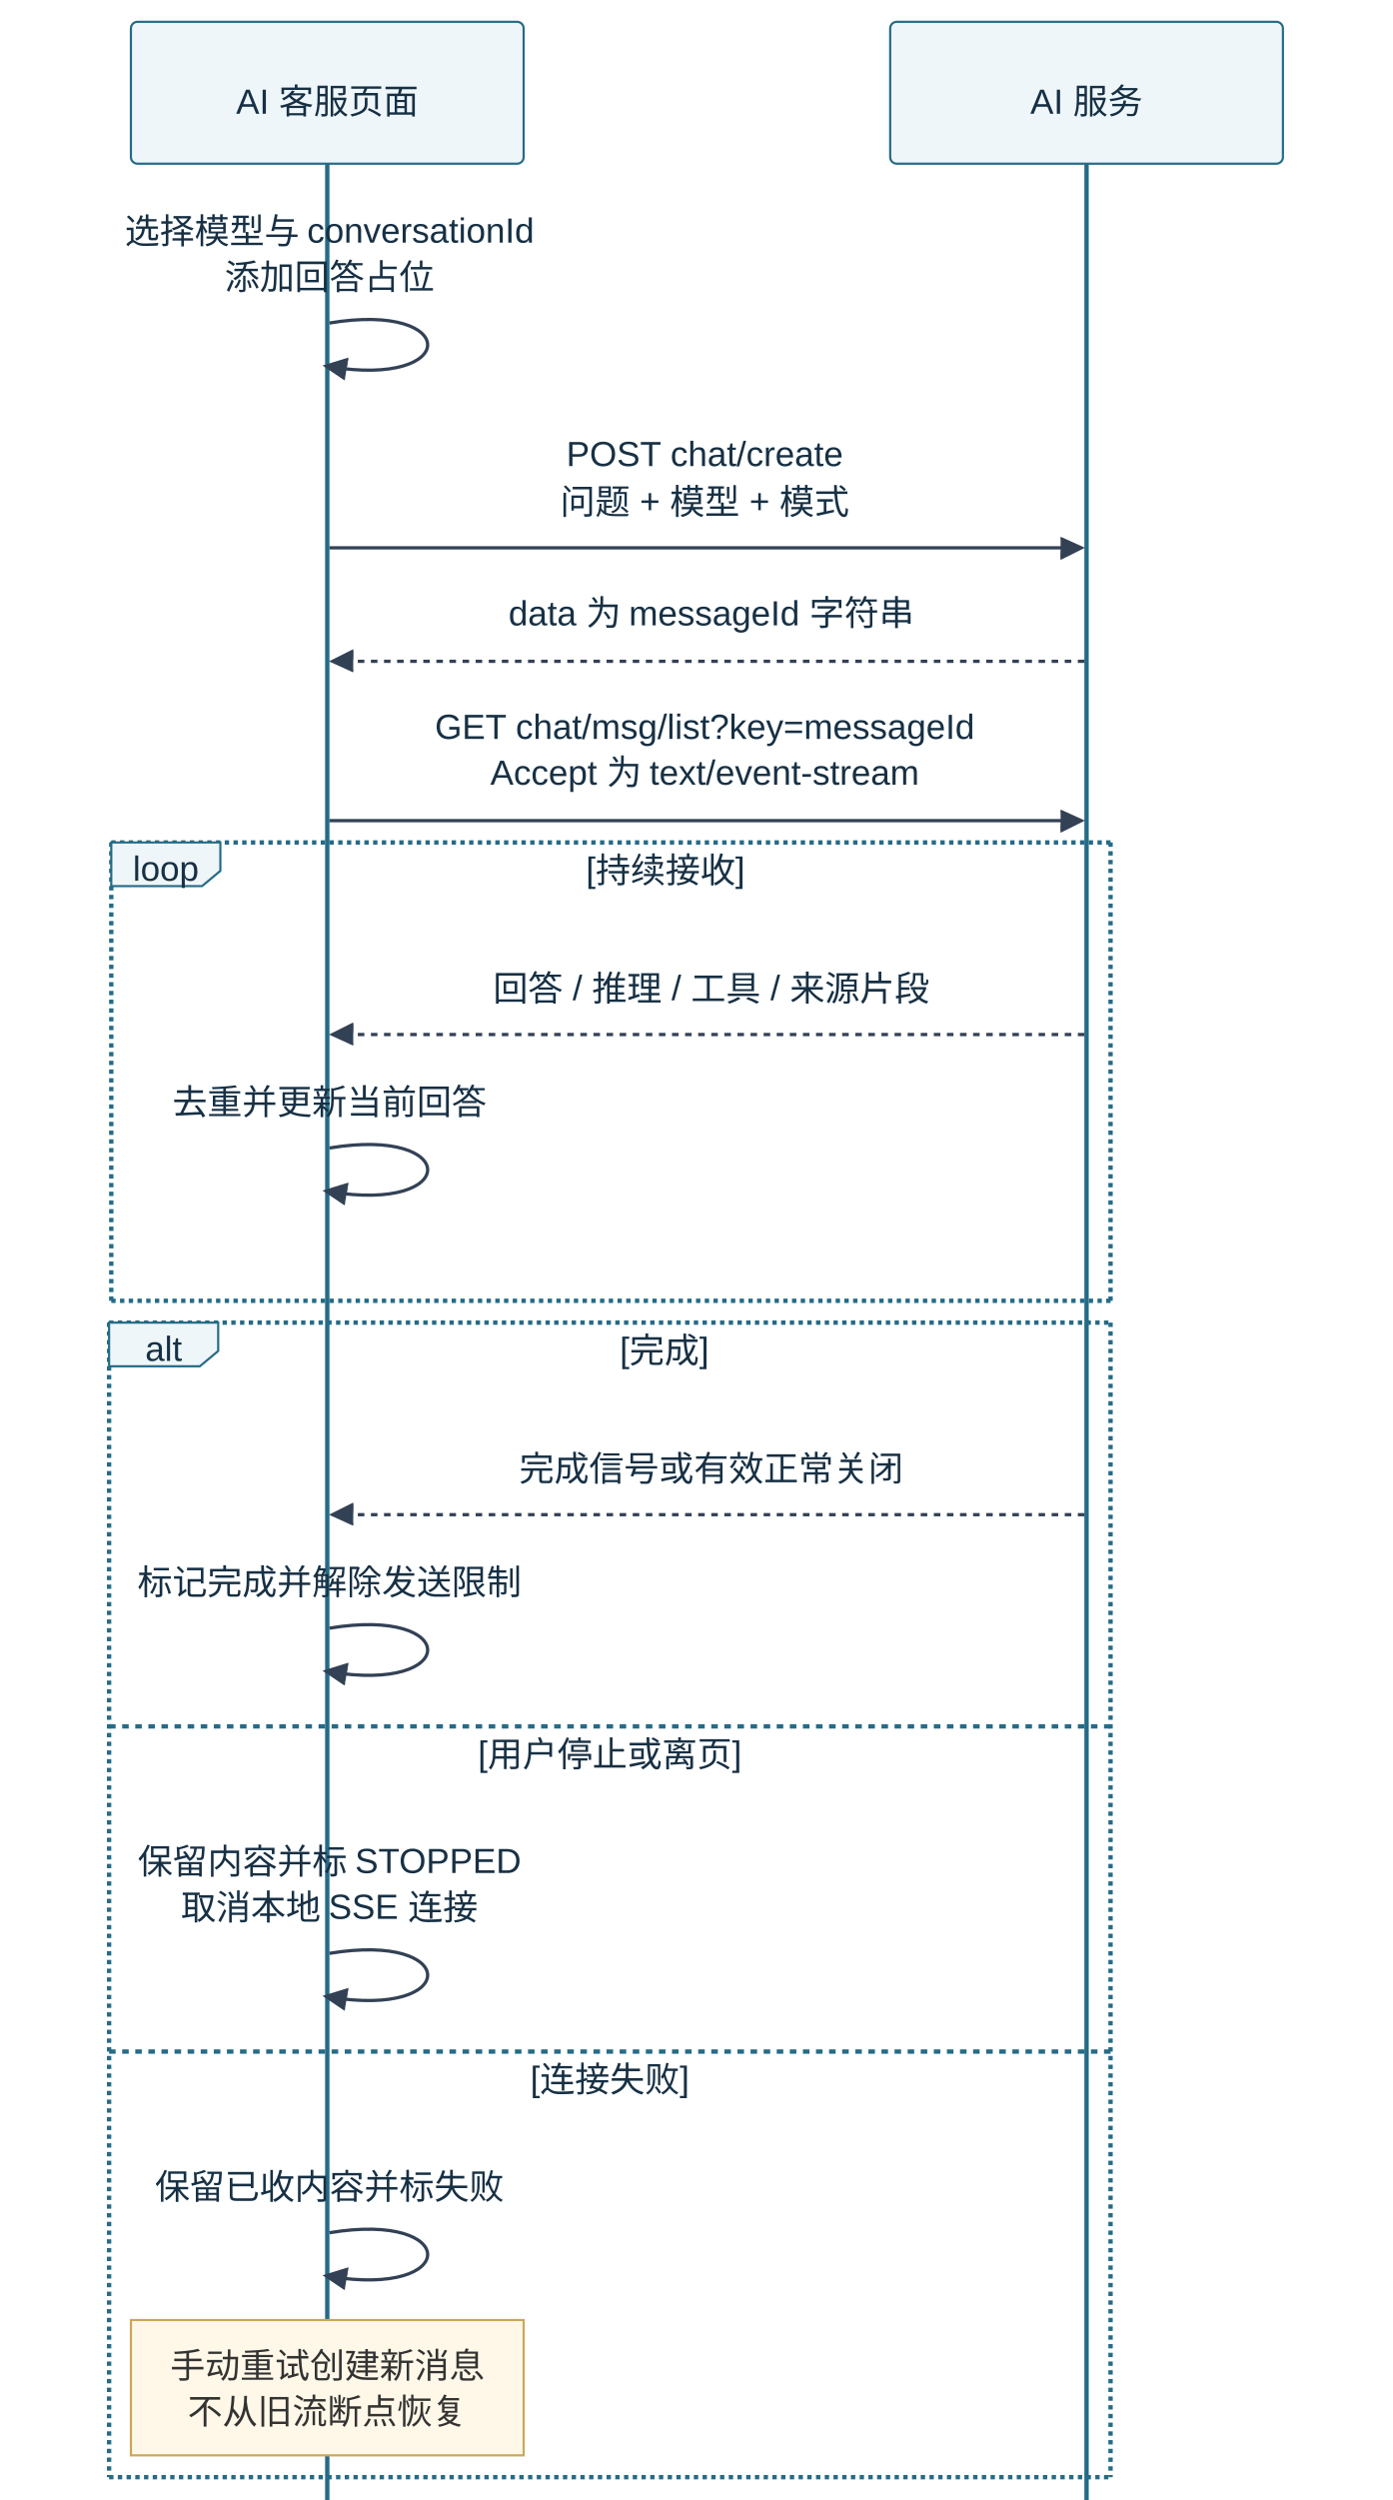
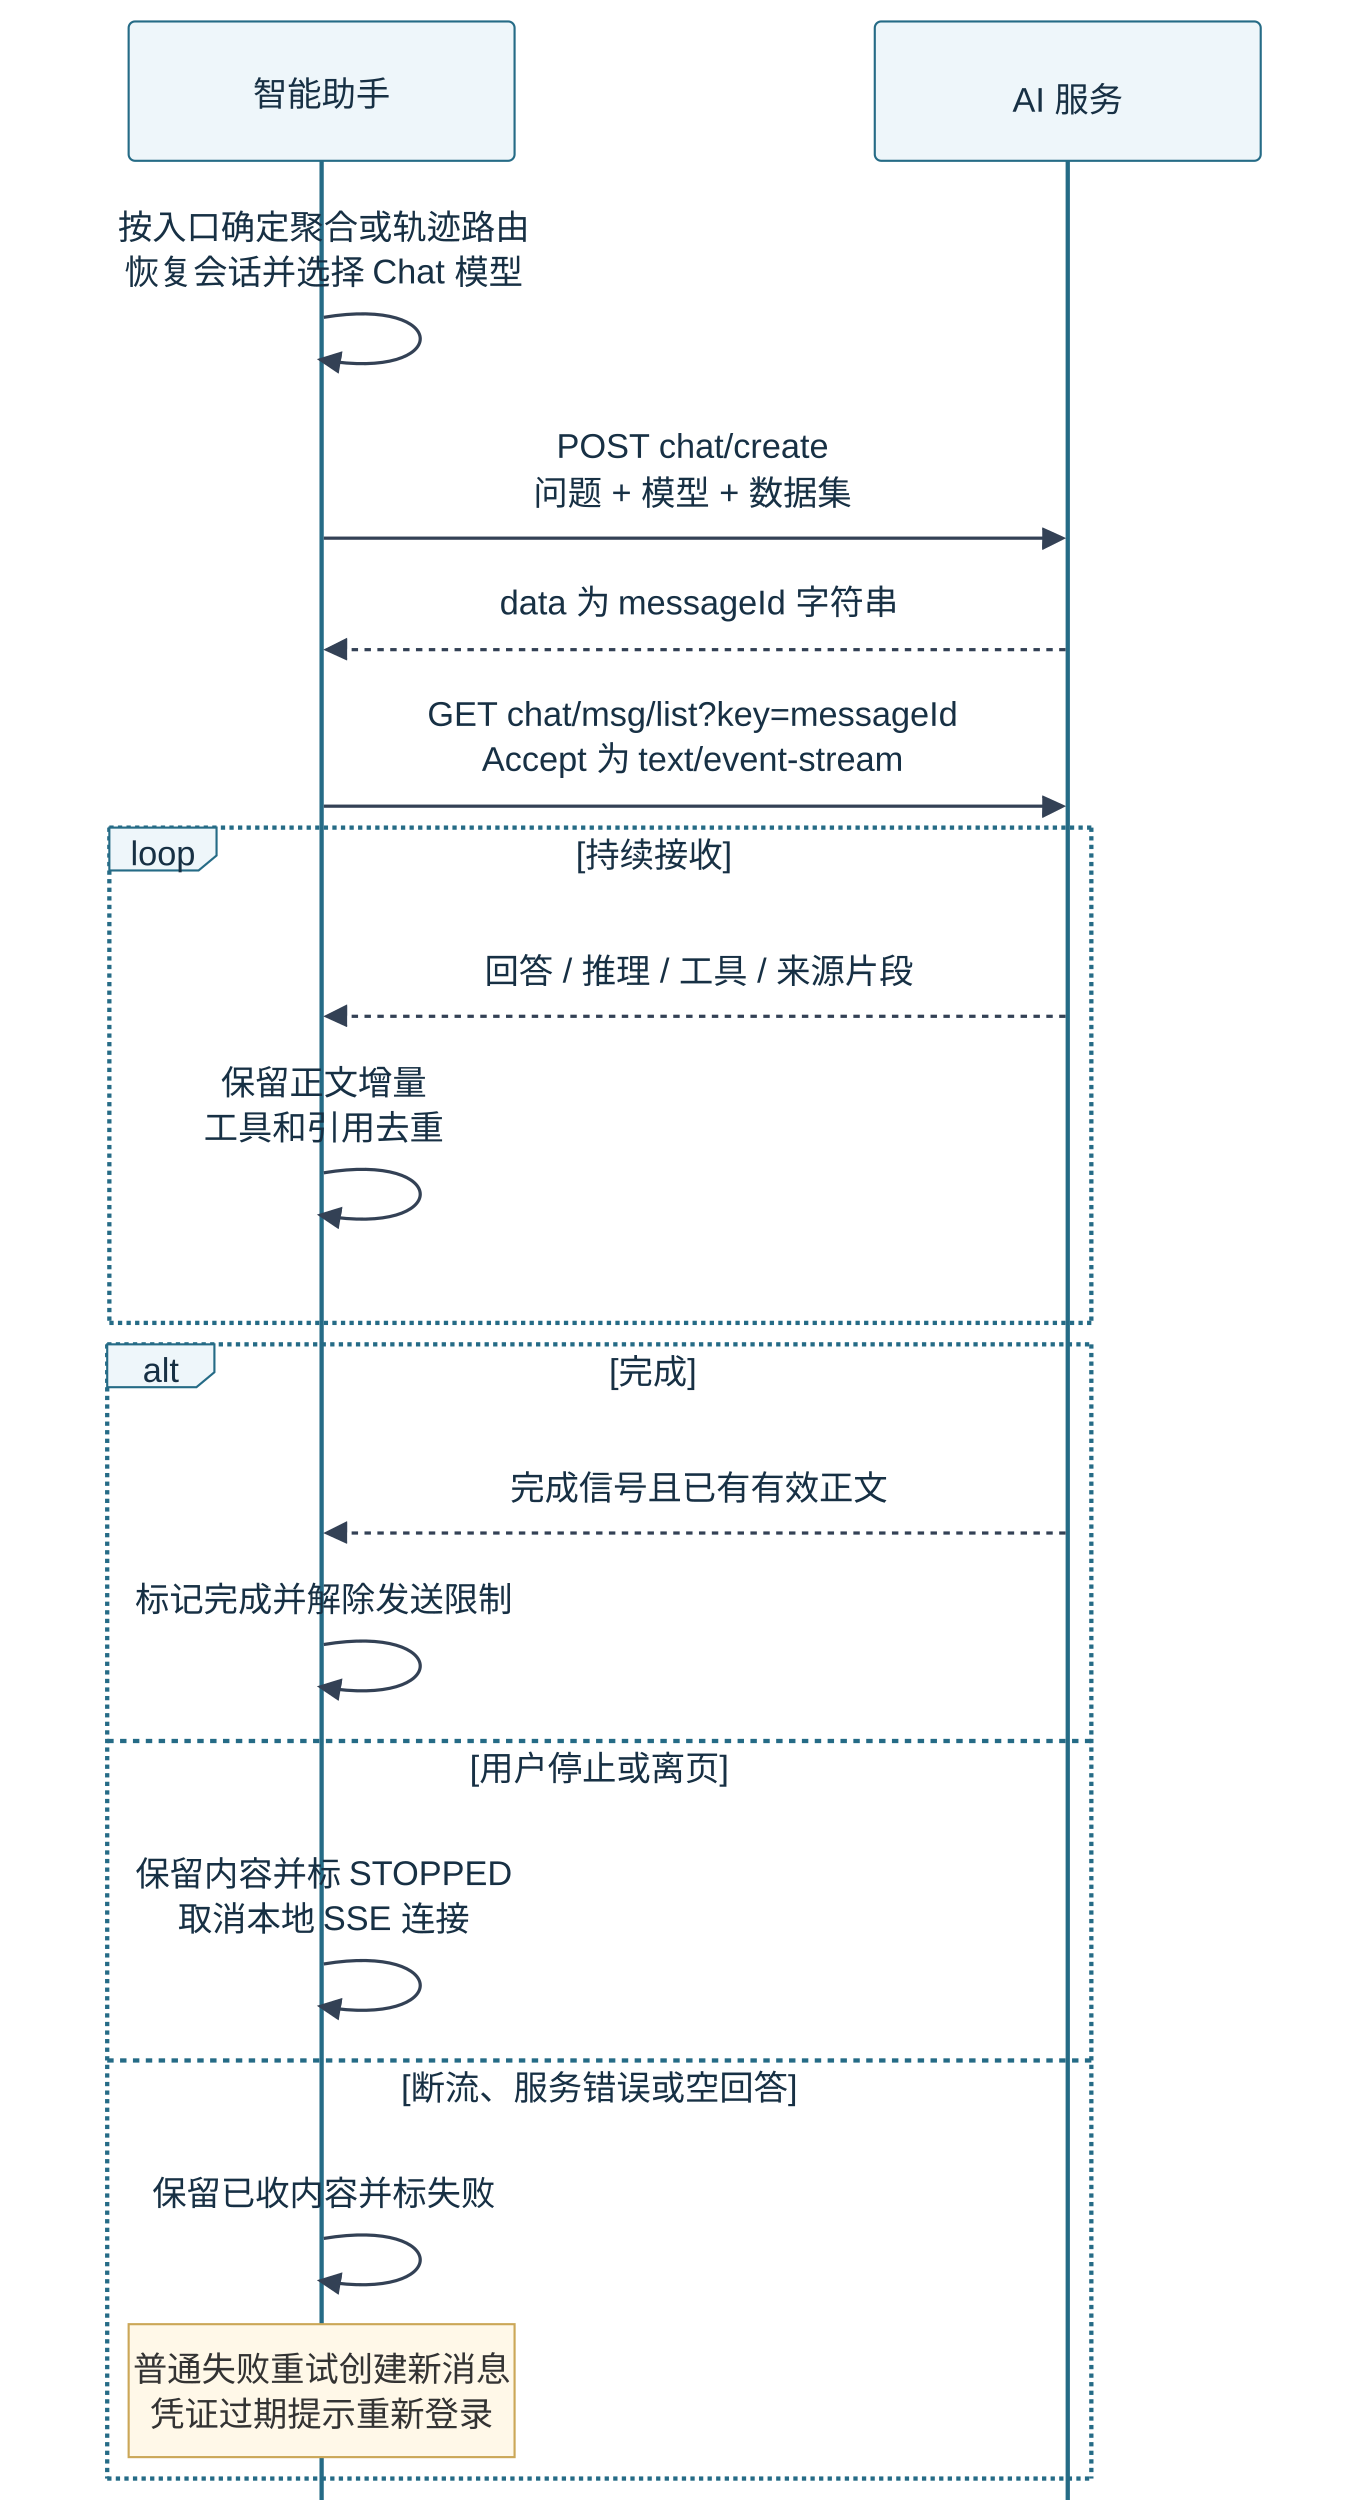
- <svg xmlns="http://www.w3.org/2000/svg" data-source-sha256="6e318e11fef21b37cd48fb9c68cf26d6affdf7b5f066b3f99723be4f9c3e88a6" width="638" height="1145" id="my-svg" style="max-width: 638px; background-color: white;" viewBox="-60 -10 638 1145" role="graphics-document document" aria-roledescription="sequence">
+ <svg xmlns="http://www.w3.org/2000/svg" data-source-sha256="4789d2a69482cf5ca7e62fd6e20f9ee6c6335bf9cf08a96491be9ed3e1e7383f" width="638" height="1166" id="mermaid-diagram" style="max-width: 638px;" viewBox="-60 -10 638 1166" role="graphics-document document" aria-roledescription="sequence">
  <g>
    <line id="actor1" x1="438" y1="65" x2="438" y2="2000" class="actor-line 200" stroke-width="0.5px" stroke="#999" name="API" data-et="life-line" data-id="API" />
    <g id="root-1" data-et="participant" data-type="participant" data-id="API">
      <rect x="348" y="0" fill="#eaeaea" stroke="#666" width="180" height="65" name="API" rx="3" ry="3" class="actor actor-top" />
      <text x="438" y="32.5" dominant-baseline="central" alignment-baseline="central" class="actor actor-box" style="text-anchor: middle; font-size: 16px; font-weight: 400; font-family: &quot;Microsoft YaHei&quot;, &quot;PingFang SC&quot;, Arial, sans-serif;">
        <tspan x="438" dy="0">AI 服务</tspan>
      </text>
    </g>
  </g>
  <g>
    <line id="actor0" x1="90" y1="65" x2="90" y2="2000" class="actor-line 200" stroke-width="0.5px" stroke="#999" name="App" data-et="life-line" data-id="App" />
    <g id="root-0" data-et="participant" data-type="participant" data-id="App">
      <rect x="0" y="0" fill="#eaeaea" stroke="#666" width="180" height="65" name="App" rx="3" ry="3" class="actor actor-top" />
      <text x="90" y="32.5" dominant-baseline="central" alignment-baseline="central" class="actor actor-box" style="text-anchor: middle; font-size: 16px; font-weight: 400; font-family: &quot;Microsoft YaHei&quot;, &quot;PingFang SC&quot;, Arial, sans-serif;">
-         <tspan x="90" dy="0">AI 客服页面</tspan>
+         <tspan x="90" dy="0">智能助手</tspan>
      </text>
    </g>
  </g>
-   <style>#my-svg{font-family:Microsoft YaHei,PingFang SC,Arial,sans-serif;font-size:16px;fill:#173044;}@keyframes edge-animation-frame{from{stroke-dashoffset:0;}}@keyframes dash{to{stroke-dashoffset:0;}}#my-svg .edge-animation-slow{stroke-dasharray:9,5!important;stroke-dashoffset:900;animation:dash 50s linear infinite;stroke-linecap:round;}#my-svg .edge-animation-fast{stroke-dasharray:9,5!important;stroke-dashoffset:900;animation:dash 20s linear infinite;stroke-linecap:round;}#my-svg .error-icon{fill:#f6f8fa;}#my-svg .error-text{fill:#090705;stroke:#090705;}#my-svg .edge-thickness-normal{stroke-width:1px;}#my-svg .edge-thickness-thick{stroke-width:3.5px;}#my-svg .edge-pattern-solid{stroke-dasharray:0;}#my-svg .edge-thickness-invisible{stroke-width:0;fill:none;}#my-svg .edge-pattern-dashed{stroke-dasharray:3;}#my-svg .edge-pattern-dotted{stroke-dasharray:2;}#my-svg .marker{fill:#526b7c;stroke:#526b7c;}#my-svg .marker.cross{stroke:#526b7c;}#my-svg svg{font-family:Microsoft YaHei,PingFang SC,Arial,sans-serif;font-size:16px;}#my-svg p{margin:0;}#my-svg .actor{stroke:#256b86;fill:#eef6fa;stroke-width:1;}#my-svg rect.actor.outer-path[data-look="neo"]{filter:drop-shadow( 1px 2px 2px rgba(185,185,185,1));}#my-svg rect.note[data-look="neo"]{stroke:#cba758;fill:#fff8e8;filter:drop-shadow( 1px 2px 2px rgba(185,185,185,1));}#my-svg text.actor&gt;tspan{fill:#173044;stroke:none;}#my-svg .actor-line{stroke:#256b86;}#my-svg .innerArc{stroke-width:1.5;stroke-dasharray:none;}#my-svg .messageLine0{stroke-width:1.5;stroke-dasharray:none;stroke:#334155;}#my-svg .messageLine1{stroke-width:1.5;stroke-dasharray:2,2;stroke:#334155;}#my-svg [id$="-arrowhead"] path{fill:#334155;stroke:#334155;}#my-svg .sequenceNumber{fill:#ad9483;}#my-svg [id$="-sequencenumber"]{fill:#334155;}#my-svg [id$="-crosshead"] path{fill:#334155;stroke:#334155;}#my-svg .messageText{fill:#173044;stroke:none;}#my-svg .labelBox{stroke:#256b86;fill:#eef6fa;filter:none;}#my-svg .labelText,#my-svg .labelText&gt;tspan{fill:#173044;stroke:none;}#my-svg .loopText,#my-svg .loopText&gt;tspan{fill:#173044;stroke:none;}#my-svg .sectionTitle,#my-svg .sectionTitle&gt;tspan{fill:#173044;stroke:none;}#my-svg .loopLine{stroke-width:2px;stroke-dasharray:2,2;stroke:#256b86;fill:#256b86;}#my-svg .note{stroke:#cba758;fill:#fff8e8;}#my-svg .noteText,#my-svg .noteText&gt;tspan{fill:#333;stroke:none;font-weight:normal;}#my-svg .activation0{fill:#eff7f2;stroke:hsl(142.5, 33.333%, 85.294%);}#my-svg .activation1{fill:#eff7f2;stroke:hsl(142.5, 33.333%, 85.294%);}#my-svg .activation2{fill:#eff7f2;stroke:hsl(142.5, 33.333%, 85.294%);}#my-svg .actorPopupMenu{position:absolute;}#my-svg .actorPopupMenuPanel{position:absolute;fill:#eef6fa;box-shadow:0px 8px 16px 0px rgba(0,0,0,0.2);filter:drop-shadow(3px 5px 2px rgb(0 0 0 / 0.4));}#my-svg .actor-man circle,#my-svg line{fill:#eef6fa;stroke-width:2px;}#my-svg g rect.rect{filter:drop-shadow( 1px 2px 2px rgba(185,185,185,1));stroke:#256b86;}#my-svg .node .neo-node{stroke:#256b86;}#my-svg [data-look="neo"].node rect,#my-svg [data-look="neo"].cluster rect,#my-svg [data-look="neo"].node polygon{stroke:url(#my-svg-gradient);filter:drop-shadow( 1px 2px 2px rgba(185,185,185,1));}#my-svg [data-look="neo"].swimlane.cluster rect{filter:none;}#my-svg [data-look="neo"].node path{stroke:url(#my-svg-gradient);stroke-width:1px;}#my-svg [data-look="neo"].node .outer-path{filter:drop-shadow( 1px 2px 2px rgba(185,185,185,1));}#my-svg [data-look="neo"].node .neo-line path{stroke:#256b86;filter:none;}#my-svg [data-look="neo"].node circle{stroke:url(#my-svg-gradient);filter:drop-shadow( 1px 2px 2px rgba(185,185,185,1));}#my-svg [data-look="neo"].node circle .state-start{fill:#000000;}#my-svg [data-look="neo"].icon-shape .icon{fill:url(#my-svg-gradient);filter:drop-shadow( 1px 2px 2px rgba(185,185,185,1));}#my-svg [data-look="neo"].icon-shape .icon-neo path{stroke:url(#my-svg-gradient);filter:drop-shadow( 1px 2px 2px rgba(185,185,185,1));}#my-svg :root{--mermaid-font-family:Microsoft YaHei,PingFang SC,Arial,sans-serif;}</style>
+   <style>#mermaid-diagram{font-family:Microsoft YaHei,PingFang SC,Arial,sans-serif;font-size:16px;fill:#173044;}@keyframes edge-animation-frame{from{stroke-dashoffset:0;}}@keyframes dash{to{stroke-dashoffset:0;}}#mermaid-diagram .edge-animation-slow{stroke-dasharray:9,5!important;stroke-dashoffset:900;animation:dash 50s linear infinite;stroke-linecap:round;}#mermaid-diagram .edge-animation-fast{stroke-dasharray:9,5!important;stroke-dashoffset:900;animation:dash 20s linear infinite;stroke-linecap:round;}#mermaid-diagram .error-icon{fill:#f6f8fa;}#mermaid-diagram .error-text{fill:#090705;stroke:#090705;}#mermaid-diagram .edge-thickness-normal{stroke-width:1px;}#mermaid-diagram .edge-thickness-thick{stroke-width:3.5px;}#mermaid-diagram .edge-pattern-solid{stroke-dasharray:0;}#mermaid-diagram .edge-thickness-invisible{stroke-width:0;fill:none;}#mermaid-diagram .edge-pattern-dashed{stroke-dasharray:3;}#mermaid-diagram .edge-pattern-dotted{stroke-dasharray:2;}#mermaid-diagram .marker{fill:#526b7c;stroke:#526b7c;}#mermaid-diagram .marker.cross{stroke:#526b7c;}#mermaid-diagram svg{font-family:Microsoft YaHei,PingFang SC,Arial,sans-serif;font-size:16px;}#mermaid-diagram p{margin:0;}#mermaid-diagram .actor{stroke:#256b86;fill:#eef6fa;stroke-width:1;}#mermaid-diagram rect.actor.outer-path[data-look="neo"]{filter:drop-shadow( 1px 2px 2px rgba(185,185,185,1));}#mermaid-diagram rect.note[data-look="neo"]{stroke:#cba758;fill:#fff8e8;filter:drop-shadow( 1px 2px 2px rgba(185,185,185,1));}#mermaid-diagram text.actor&gt;tspan{fill:#173044;stroke:none;}#mermaid-diagram .actor-line{stroke:#256b86;}#mermaid-diagram .innerArc{stroke-width:1.5;stroke-dasharray:none;}#mermaid-diagram .messageLine0{stroke-width:1.5;stroke-dasharray:none;stroke:#334155;}#mermaid-diagram .messageLine1{stroke-width:1.5;stroke-dasharray:2,2;stroke:#334155;}#mermaid-diagram [id$="-arrowhead"] path{fill:#334155;stroke:#334155;}#mermaid-diagram .sequenceNumber{fill:#ad9483;}#mermaid-diagram [id$="-sequencenumber"]{fill:#334155;}#mermaid-diagram [id$="-crosshead"] path{fill:#334155;stroke:#334155;}#mermaid-diagram .messageText{fill:#173044;stroke:none;}#mermaid-diagram .labelBox{stroke:#256b86;fill:#eef6fa;filter:none;}#mermaid-diagram .labelText,#mermaid-diagram .labelText&gt;tspan{fill:#173044;stroke:none;}#mermaid-diagram .loopText,#mermaid-diagram .loopText&gt;tspan{fill:#173044;stroke:none;}#mermaid-diagram .sectionTitle,#mermaid-diagram .sectionTitle&gt;tspan{fill:#173044;stroke:none;}#mermaid-diagram .loopLine{stroke-width:2px;stroke-dasharray:2,2;stroke:#256b86;fill:#256b86;}#mermaid-diagram .note{stroke:#cba758;fill:#fff8e8;}#mermaid-diagram .noteText,#mermaid-diagram .noteText&gt;tspan{fill:#333;stroke:none;font-weight:normal;}#mermaid-diagram .activation0{fill:#eff7f2;stroke:hsl(142.5, 33.333%, 85.294%);}#mermaid-diagram .activation1{fill:#eff7f2;stroke:hsl(142.5, 33.333%, 85.294%);}#mermaid-diagram .activation2{fill:#eff7f2;stroke:hsl(142.5, 33.333%, 85.294%);}#mermaid-diagram .actorPopupMenu{position:absolute;}#mermaid-diagram .actorPopupMenuPanel{position:absolute;fill:#eef6fa;box-shadow:0px 8px 16px 0px rgba(0,0,0,0.2);filter:drop-shadow(3px 5px 2px rgb(0 0 0 / 0.4));}#mermaid-diagram .actor-man circle,#mermaid-diagram line{fill:#eef6fa;stroke-width:2px;}#mermaid-diagram g rect.rect{filter:drop-shadow( 1px 2px 2px rgba(185,185,185,1));stroke:#256b86;}#mermaid-diagram .node .neo-node{stroke:#256b86;}#mermaid-diagram [data-look="neo"].node rect,#mermaid-diagram [data-look="neo"].cluster rect,#mermaid-diagram [data-look="neo"].node polygon{stroke:url(#mermaid-diagram-gradient);filter:drop-shadow( 1px 2px 2px rgba(185,185,185,1));}#mermaid-diagram [data-look="neo"].swimlane.cluster rect{filter:none;}#mermaid-diagram [data-look="neo"].node path{stroke:url(#mermaid-diagram-gradient);stroke-width:1px;}#mermaid-diagram [data-look="neo"].node .outer-path{filter:drop-shadow( 1px 2px 2px rgba(185,185,185,1));}#mermaid-diagram [data-look="neo"].node .neo-line path{stroke:#256b86;filter:none;}#mermaid-diagram [data-look="neo"].node circle{stroke:url(#mermaid-diagram-gradient);filter:drop-shadow( 1px 2px 2px rgba(185,185,185,1));}#mermaid-diagram [data-look="neo"].node circle .state-start{fill:#000000;}#mermaid-diagram [data-look="neo"].icon-shape .icon{fill:url(#mermaid-diagram-gradient);filter:drop-shadow( 1px 2px 2px rgba(185,185,185,1));}#mermaid-diagram [data-look="neo"].icon-shape .icon-neo path{stroke:url(#mermaid-diagram-gradient);filter:drop-shadow( 1px 2px 2px rgba(185,185,185,1));}#mermaid-diagram :root{--mermaid-font-family:Microsoft YaHei,PingFang SC,Arial,sans-serif;}</style>
  <g />
  <defs>
-     <symbol id="my-svg-computer" width="24" height="24">
+     <symbol id="mermaid-diagram-computer" width="24" height="24">
      <path transform="scale(.5)" d="M2 2v13h20v-13h-20zm18 11h-16v-9h16v9zm-10.228 6l.466-1h3.524l.467 1h-4.457zm14.228 3h-24l2-6h2.104l-1.33 4h18.45l-1.297-4h2.073l2 6zm-5-10h-14v-7h14v7z" />
    </symbol>
  </defs>
  <defs>
-     <symbol id="my-svg-database" fill-rule="evenodd" clip-rule="evenodd">
+     <symbol id="mermaid-diagram-database" fill-rule="evenodd" clip-rule="evenodd">
      <path transform="scale(.5)" d="M12.258.001l.256.004.255.005.253.008.251.01.249.012.247.015.246.016.242.019.241.02.239.023.236.024.233.027.231.028.229.031.225.032.223.034.22.036.217.038.214.04.211.041.208.043.205.045.201.046.198.048.194.05.191.051.187.053.183.054.18.056.175.057.172.059.168.06.163.061.16.063.155.064.15.066.074.033.073.033.071.034.07.034.069.035.068.035.067.035.066.035.064.036.064.036.062.036.06.036.06.037.058.037.058.037.055.038.055.038.053.038.052.038.051.039.05.039.048.039.047.039.045.04.044.04.043.04.041.04.04.041.039.041.037.041.036.041.034.041.033.042.032.042.03.042.029.042.027.042.026.043.024.043.023.043.021.043.02.043.018.044.017.043.015.044.013.044.012.044.011.045.009.044.007.045.006.045.004.045.002.045.001.045v17l-.001.045-.002.045-.004.045-.006.045-.007.045-.009.044-.011.045-.012.044-.013.044-.015.044-.017.043-.018.044-.02.043-.021.043-.023.043-.024.043-.026.043-.027.042-.029.042-.03.042-.032.042-.033.042-.034.041-.036.041-.037.041-.039.041-.04.041-.041.04-.043.04-.044.04-.045.04-.047.039-.048.039-.05.039-.051.039-.052.038-.053.038-.055.038-.055.038-.058.037-.058.037-.06.037-.06.036-.062.036-.064.036-.064.036-.066.035-.067.035-.068.035-.069.035-.07.034-.071.034-.073.033-.074.033-.15.066-.155.064-.16.063-.163.061-.168.06-.172.059-.175.057-.18.056-.183.054-.187.053-.191.051-.194.05-.198.048-.201.046-.205.045-.208.043-.211.041-.214.04-.217.038-.22.036-.223.034-.225.032-.229.031-.231.028-.233.027-.236.024-.239.023-.241.02-.242.019-.246.016-.247.015-.249.012-.251.01-.253.008-.255.005-.256.004-.258.001-.258-.001-.256-.004-.255-.005-.253-.008-.251-.01-.249-.012-.247-.015-.245-.016-.243-.019-.241-.02-.238-.023-.236-.024-.234-.027-.231-.028-.228-.031-.226-.032-.223-.034-.22-.036-.217-.038-.214-.04-.211-.041-.208-.043-.204-.045-.201-.046-.198-.048-.195-.05-.19-.051-.187-.053-.184-.054-.179-.056-.176-.057-.172-.059-.167-.06-.164-.061-.159-.063-.155-.064-.151-.066-.074-.033-.072-.033-.072-.034-.07-.034-.069-.035-.068-.035-.067-.035-.066-.035-.064-.036-.063-.036-.062-.036-.061-.036-.06-.037-.058-.037-.057-.037-.056-.038-.055-.038-.053-.038-.052-.038-.051-.039-.049-.039-.049-.039-.046-.039-.046-.04-.044-.04-.043-.04-.041-.04-.04-.041-.039-.041-.037-.041-.036-.041-.034-.041-.033-.042-.032-.042-.03-.042-.029-.042-.027-.042-.026-.043-.024-.043-.023-.043-.021-.043-.02-.043-.018-.044-.017-.043-.015-.044-.013-.044-.012-.044-.011-.045-.009-.044-.007-.045-.006-.045-.004-.045-.002-.045-.001-.045v-17l.001-.045.002-.045.004-.045.006-.045.007-.045.009-.044.011-.045.012-.044.013-.044.015-.044.017-.043.018-.044.02-.043.021-.043.023-.043.024-.043.026-.043.027-.042.029-.042.03-.042.032-.042.033-.042.034-.041.036-.041.037-.041.039-.041.04-.041.041-.04.043-.04.044-.04.046-.04.046-.039.049-.039.049-.039.051-.039.052-.038.053-.038.055-.038.056-.038.057-.037.058-.037.06-.037.061-.036.062-.036.063-.036.064-.036.066-.035.067-.035.068-.035.069-.035.07-.034.072-.034.072-.033.074-.033.151-.066.155-.064.159-.063.164-.061.167-.06.172-.059.176-.057.179-.056.184-.054.187-.053.19-.051.195-.05.198-.048.201-.046.204-.045.208-.043.211-.041.214-.04.217-.038.22-.036.223-.034.226-.032.228-.031.231-.028.234-.027.236-.024.238-.023.241-.02.243-.019.245-.016.247-.015.249-.012.251-.01.253-.008.255-.005.256-.004.258-.001.258.001zm-9.258 20.499v.01l.001.021.003.021.004.022.005.021.006.022.007.022.009.023.01.022.011.023.012.023.013.023.015.023.016.024.017.023.018.024.019.024.021.024.022.025.023.024.024.025.052.049.056.05.061.051.066.051.07.051.075.051.079.052.084.052.088.052.092.052.097.052.102.051.105.052.11.052.114.051.119.051.123.051.127.05.131.05.135.05.139.048.144.049.147.047.152.047.155.047.16.045.163.045.167.043.171.043.176.041.178.041.183.039.187.039.19.037.194.035.197.035.202.033.204.031.209.03.212.029.216.027.219.025.222.024.226.021.23.02.233.018.236.016.24.015.243.012.246.01.249.008.253.005.256.004.259.001.26-.001.257-.004.254-.005.25-.008.247-.011.244-.012.241-.014.237-.016.233-.018.231-.021.226-.021.224-.024.22-.026.216-.027.212-.028.21-.031.205-.031.202-.034.198-.034.194-.036.191-.037.187-.039.183-.04.179-.04.175-.042.172-.043.168-.044.163-.045.16-.046.155-.046.152-.047.148-.048.143-.049.139-.049.136-.05.131-.05.126-.05.123-.051.118-.052.114-.051.11-.052.106-.052.101-.052.096-.052.092-.052.088-.053.083-.051.079-.052.074-.052.07-.051.065-.051.06-.051.056-.05.051-.05.023-.024.023-.025.021-.024.02-.024.019-.024.018-.024.017-.024.015-.023.014-.024.013-.023.012-.023.01-.023.01-.022.008-.022.006-.022.006-.022.004-.022.004-.021.001-.021.001-.021v-4.127l-.077.055-.08.053-.083.054-.085.053-.087.052-.09.052-.093.051-.095.05-.097.05-.1.049-.102.049-.105.048-.106.047-.109.047-.111.046-.114.045-.115.045-.118.044-.12.043-.122.042-.124.042-.126.041-.128.04-.13.04-.132.038-.134.038-.135.037-.138.037-.139.035-.142.035-.143.034-.144.033-.147.032-.148.031-.15.03-.151.03-.153.029-.154.027-.156.027-.158.026-.159.025-.161.024-.162.023-.163.022-.165.021-.166.02-.167.019-.169.018-.169.017-.171.016-.173.015-.173.014-.175.013-.175.012-.177.011-.178.01-.179.008-.179.008-.181.006-.182.005-.182.004-.184.003-.184.002h-.37l-.184-.002-.184-.003-.182-.004-.182-.005-.181-.006-.179-.008-.179-.008-.178-.01-.176-.011-.176-.012-.175-.013-.173-.014-.172-.015-.171-.016-.17-.017-.169-.018-.167-.019-.166-.02-.165-.021-.163-.022-.162-.023-.161-.024-.159-.025-.157-.026-.156-.027-.155-.027-.153-.029-.151-.03-.15-.03-.148-.031-.146-.032-.145-.033-.143-.034-.141-.035-.14-.035-.137-.037-.136-.037-.134-.038-.132-.038-.13-.04-.128-.04-.126-.041-.124-.042-.122-.042-.12-.044-.117-.043-.116-.045-.113-.045-.112-.046-.109-.047-.106-.047-.105-.048-.102-.049-.1-.049-.097-.05-.095-.05-.093-.052-.09-.051-.087-.052-.085-.053-.083-.054-.08-.054-.077-.054v4.127zm0-5.654v.011l.001.021.003.021.004.021.005.022.006.022.007.022.009.022.01.022.011.023.012.023.013.023.015.024.016.023.017.024.018.024.019.024.021.024.022.024.023.025.024.024.052.05.056.05.061.05.066.051.07.051.075.052.079.051.084.052.088.052.092.052.097.052.102.052.105.052.11.051.114.051.119.052.123.05.127.051.131.05.135.049.139.049.144.048.147.048.152.047.155.046.16.045.163.045.167.044.171.042.176.042.178.04.183.04.187.038.19.037.194.036.197.034.202.033.204.032.209.03.212.028.216.027.219.025.222.024.226.022.23.02.233.018.236.016.24.014.243.012.246.01.249.008.253.006.256.003.259.001.26-.001.257-.003.254-.006.25-.008.247-.01.244-.012.241-.015.237-.016.233-.018.231-.02.226-.022.224-.024.22-.025.216-.027.212-.029.21-.03.205-.032.202-.033.198-.035.194-.036.191-.037.187-.039.183-.039.179-.041.175-.042.172-.043.168-.044.163-.045.16-.045.155-.047.152-.047.148-.048.143-.048.139-.05.136-.049.131-.05.126-.051.123-.051.118-.051.114-.052.11-.052.106-.052.101-.052.096-.052.092-.052.088-.052.083-.052.079-.052.074-.051.07-.052.065-.051.06-.05.056-.051.051-.049.023-.025.023-.024.021-.025.02-.024.019-.024.018-.024.017-.024.015-.023.014-.023.013-.024.012-.022.01-.023.01-.023.008-.022.006-.022.006-.022.004-.021.004-.022.001-.021.001-.021v-4.139l-.077.054-.08.054-.083.054-.085.052-.087.053-.09.051-.093.051-.095.051-.097.05-.1.049-.102.049-.105.048-.106.047-.109.047-.111.046-.114.045-.115.044-.118.044-.12.044-.122.042-.124.042-.126.041-.128.04-.13.039-.132.039-.134.038-.135.037-.138.036-.139.036-.142.035-.143.033-.144.033-.147.033-.148.031-.15.03-.151.03-.153.028-.154.028-.156.027-.158.026-.159.025-.161.024-.162.023-.163.022-.165.021-.166.02-.167.019-.169.018-.169.017-.171.016-.173.015-.173.014-.175.013-.175.012-.177.011-.178.009-.179.009-.179.007-.181.007-.182.005-.182.004-.184.003-.184.002h-.37l-.184-.002-.184-.003-.182-.004-.182-.005-.181-.007-.179-.007-.179-.009-.178-.009-.176-.011-.176-.012-.175-.013-.173-.014-.172-.015-.171-.016-.17-.017-.169-.018-.167-.019-.166-.02-.165-.021-.163-.022-.162-.023-.161-.024-.159-.025-.157-.026-.156-.027-.155-.028-.153-.028-.151-.03-.15-.03-.148-.031-.146-.033-.145-.033-.143-.033-.141-.035-.14-.036-.137-.036-.136-.037-.134-.038-.132-.039-.13-.039-.128-.04-.126-.041-.124-.042-.122-.043-.12-.043-.117-.044-.116-.044-.113-.046-.112-.046-.109-.046-.106-.047-.105-.048-.102-.049-.1-.049-.097-.05-.095-.051-.093-.051-.09-.051-.087-.053-.085-.052-.083-.054-.08-.054-.077-.054v4.139zm0-5.666v.011l.001.02.003.022.004.021.005.022.006.021.007.022.009.023.01.022.011.023.012.023.013.023.015.023.016.024.017.024.018.023.019.024.021.025.022.024.023.024.024.025.052.05.056.05.061.05.066.051.07.051.075.052.079.051.084.052.088.052.092.052.097.052.102.052.105.051.11.052.114.051.119.051.123.051.127.05.131.05.135.05.139.049.144.048.147.048.152.047.155.046.16.045.163.045.167.043.171.043.176.042.178.04.183.04.187.038.19.037.194.036.197.034.202.033.204.032.209.03.212.028.216.027.219.025.222.024.226.021.23.02.233.018.236.017.24.014.243.012.246.01.249.008.253.006.256.003.259.001.26-.001.257-.003.254-.006.25-.008.247-.01.244-.013.241-.014.237-.016.233-.018.231-.02.226-.022.224-.024.22-.025.216-.027.212-.029.21-.03.205-.032.202-.033.198-.035.194-.036.191-.037.187-.039.183-.039.179-.041.175-.042.172-.043.168-.044.163-.045.16-.045.155-.047.152-.047.148-.048.143-.049.139-.049.136-.049.131-.051.126-.05.123-.051.118-.052.114-.051.11-.052.106-.052.101-.052.096-.052.092-.052.088-.052.083-.052.079-.052.074-.052.07-.051.065-.051.06-.051.056-.05.051-.049.023-.025.023-.025.021-.024.02-.024.019-.024.018-.024.017-.024.015-.023.014-.024.013-.023.012-.023.01-.022.01-.023.008-.022.006-.022.006-.022.004-.022.004-.021.001-.021.001-.021v-4.153l-.077.054-.08.054-.083.053-.085.053-.087.053-.09.051-.093.051-.095.051-.097.05-.1.049-.102.048-.105.048-.106.048-.109.046-.111.046-.114.046-.115.044-.118.044-.12.043-.122.043-.124.042-.126.041-.128.04-.13.039-.132.039-.134.038-.135.037-.138.036-.139.036-.142.034-.143.034-.144.033-.147.032-.148.032-.15.03-.151.03-.153.028-.154.028-.156.027-.158.026-.159.024-.161.024-.162.023-.163.023-.165.021-.166.02-.167.019-.169.018-.169.017-.171.016-.173.015-.173.014-.175.013-.175.012-.177.01-.178.01-.179.009-.179.007-.181.006-.182.006-.182.004-.184.003-.184.001-.185.001-.185-.001-.184-.001-.184-.003-.182-.004-.182-.006-.181-.006-.179-.007-.179-.009-.178-.01-.176-.01-.176-.012-.175-.013-.173-.014-.172-.015-.171-.016-.17-.017-.169-.018-.167-.019-.166-.02-.165-.021-.163-.023-.162-.023-.161-.024-.159-.024-.157-.026-.156-.027-.155-.028-.153-.028-.151-.03-.15-.03-.148-.032-.146-.032-.145-.033-.143-.034-.141-.034-.14-.036-.137-.036-.136-.037-.134-.038-.132-.039-.13-.039-.128-.041-.126-.041-.124-.041-.122-.043-.12-.043-.117-.044-.116-.044-.113-.046-.112-.046-.109-.046-.106-.048-.105-.048-.102-.048-.1-.05-.097-.049-.095-.051-.093-.051-.09-.052-.087-.052-.085-.053-.083-.053-.08-.054-.077-.054v4.153zm8.74-8.179l-.257.004-.254.005-.25.008-.247.011-.244.012-.241.014-.237.016-.233.018-.231.021-.226.022-.224.023-.22.026-.216.027-.212.028-.21.031-.205.032-.202.033-.198.034-.194.036-.191.038-.187.038-.183.04-.179.041-.175.042-.172.043-.168.043-.163.045-.16.046-.155.046-.152.048-.148.048-.143.048-.139.049-.136.05-.131.05-.126.051-.123.051-.118.051-.114.052-.11.052-.106.052-.101.052-.096.052-.092.052-.088.052-.083.052-.079.052-.074.051-.07.052-.065.051-.06.05-.056.05-.051.05-.023.025-.023.024-.021.024-.02.025-.019.024-.018.024-.017.023-.015.024-.014.023-.013.023-.012.023-.01.023-.01.022-.008.022-.006.023-.006.021-.004.022-.004.021-.001.021-.001.021.001.021.001.021.004.021.004.022.006.021.006.023.008.022.01.022.01.023.012.023.013.023.014.023.015.024.017.023.018.024.019.024.02.025.021.024.023.024.023.025.051.05.056.05.06.05.065.051.07.052.074.051.079.052.083.052.088.052.092.052.096.052.101.052.106.052.11.052.114.052.118.051.123.051.126.051.131.05.136.05.139.049.143.048.148.048.152.048.155.046.16.046.163.045.168.043.172.043.175.042.179.041.183.04.187.038.191.038.194.036.198.034.202.033.205.032.21.031.212.028.216.027.22.026.224.023.226.022.231.021.233.018.237.016.241.014.244.012.247.011.25.008.254.005.257.004.26.001.26-.001.257-.004.254-.005.25-.008.247-.011.244-.012.241-.014.237-.016.233-.018.231-.021.226-.022.224-.023.22-.026.216-.027.212-.028.21-.031.205-.032.202-.033.198-.034.194-.036.191-.038.187-.038.183-.04.179-.041.175-.042.172-.043.168-.043.163-.045.16-.046.155-.046.152-.048.148-.048.143-.048.139-.049.136-.05.131-.05.126-.051.123-.051.118-.051.114-.052.11-.052.106-.052.101-.052.096-.052.092-.052.088-.052.083-.052.079-.052.074-.051.07-.052.065-.051.06-.05.056-.05.051-.05.023-.025.023-.024.021-.024.02-.025.019-.024.018-.024.017-.023.015-.024.014-.023.013-.023.012-.023.01-.023.01-.022.008-.022.006-.023.006-.021.004-.022.004-.021.001-.021.001-.021-.001-.021-.001-.021-.004-.021-.004-.022-.006-.021-.006-.023-.008-.022-.01-.022-.01-.023-.012-.023-.013-.023-.014-.023-.015-.024-.017-.023-.018-.024-.019-.024-.02-.025-.021-.024-.023-.024-.023-.025-.051-.05-.056-.05-.06-.05-.065-.051-.07-.052-.074-.051-.079-.052-.083-.052-.088-.052-.092-.052-.096-.052-.101-.052-.106-.052-.11-.052-.114-.052-.118-.051-.123-.051-.126-.051-.131-.05-.136-.05-.139-.049-.143-.048-.148-.048-.152-.048-.155-.046-.16-.046-.163-.045-.168-.043-.172-.043-.175-.042-.179-.041-.183-.04-.187-.038-.191-.038-.194-.036-.198-.034-.202-.033-.205-.032-.21-.031-.212-.028-.216-.027-.22-.026-.224-.023-.226-.022-.231-.021-.233-.018-.237-.016-.241-.014-.244-.012-.247-.011-.25-.008-.254-.005-.257-.004-.26-.001-.26.001z" />
    </symbol>
  </defs>
  <defs>
-     <symbol id="my-svg-clock" width="24" height="24">
+     <symbol id="mermaid-diagram-clock" width="24" height="24">
      <path transform="scale(.5)" d="M12 2c5.514 0 10 4.486 10 10s-4.486 10-10 10-10-4.486-10-10 4.486-10 10-10zm0-2c-6.627 0-12 5.373-12 12s5.373 12 12 12 12-5.373 12-12-5.373-12-12-12zm5.848 12.459c.202.038.202.333.001.372-1.907.361-6.045 1.111-6.547 1.111-.719 0-1.301-.582-1.301-1.301 0-.512.77-5.447 1.125-7.445.034-.192.312-.181.343.014l.985 6.238 5.394 1.011z" />
    </symbol>
  </defs>
  <defs>
-     <marker id="my-svg-arrowhead" refX="7.9" refY="5" markerUnits="userSpaceOnUse" markerWidth="12" markerHeight="12" orient="auto-start-reverse">
+     <marker id="mermaid-diagram-arrowhead" refX="7.9" refY="5" markerUnits="userSpaceOnUse" markerWidth="12" markerHeight="12" orient="auto-start-reverse">
      <path d="M -1 0 L 10 5 L 0 10 z" />
    </marker>
  </defs>
  <defs>
-     <marker id="my-svg-crosshead" markerWidth="15" markerHeight="8" orient="auto" refX="4" refY="4.5">
+     <marker id="mermaid-diagram-crosshead" markerWidth="15" markerHeight="8" orient="auto" refX="4" refY="4.5">
      <path fill="none" stroke="#000000" stroke-width="1pt" d="M 1,2 L 6,7 M 6,2 L 1,7" style="stroke-dasharray: 0, 0;" />
    </marker>
  </defs>
  <defs>
-     <marker id="my-svg-filled-head" refX="15.5" refY="7" markerWidth="20" markerHeight="28" orient="auto">
+     <marker id="mermaid-diagram-filled-head" refX="15.5" refY="7" markerWidth="20" markerHeight="28" orient="auto">
      <path d="M 18,7 L9,13 L14,7 L9,1 Z" />
    </marker>
  </defs>
  <defs>
-     <marker id="my-svg-sequencenumber" refX="15" refY="15" markerWidth="60" markerHeight="40" orient="auto">
+     <marker id="mermaid-diagram-sequencenumber" refX="15" refY="15" markerWidth="60" markerHeight="40" orient="auto">
      <circle cx="15" cy="15" r="6" />
    </marker>
  </defs>
  <defs>
-     <marker id="my-svg-solidTopArrowHead" refX="7.9" refY="7.25" markerUnits="userSpaceOnUse" markerWidth="12" markerHeight="12" orient="auto-start-reverse">
+     <marker id="mermaid-diagram-solidTopArrowHead" refX="7.9" refY="7.25" markerUnits="userSpaceOnUse" markerWidth="12" markerHeight="12" orient="auto-start-reverse">
      <path d="M 0 0 L 10 8 L 0 8 z" />
    </marker>
  </defs>
  <defs>
-     <marker id="my-svg-solidBottomArrowHead" refX="7.9" refY="0.75" markerUnits="userSpaceOnUse" markerWidth="12" markerHeight="12" orient="auto-start-reverse">
+     <marker id="mermaid-diagram-solidBottomArrowHead" refX="7.9" refY="0.75" markerUnits="userSpaceOnUse" markerWidth="12" markerHeight="12" orient="auto-start-reverse">
      <path d="M 0 0 L 10 0 L 0 8 z" />
    </marker>
  </defs>
  <defs>
-     <marker id="my-svg-stickTopArrowHead" refX="7.5" refY="7" markerUnits="userSpaceOnUse" markerWidth="12" markerHeight="12" orient="auto-start-reverse">
+     <marker id="mermaid-diagram-stickTopArrowHead" refX="7.5" refY="7" markerUnits="userSpaceOnUse" markerWidth="12" markerHeight="12" orient="auto-start-reverse">
      <path d="M 0 0 L 7 7" stroke="black" stroke-width="1.5" fill="none" />
    </marker>
  </defs>
  <defs>
-     <marker id="my-svg-stickBottomArrowHead" refX="7.5" refY="0" markerUnits="userSpaceOnUse" markerWidth="12" markerHeight="12" orient="auto-start-reverse">
+     <marker id="mermaid-diagram-stickBottomArrowHead" refX="7.5" refY="0" markerUnits="userSpaceOnUse" markerWidth="12" markerHeight="12" orient="auto-start-reverse">
      <path d="M 0 7 L 7 0" stroke="black" stroke-width="1.5" fill="none" />
    </marker>
  </defs>
  <g data-et="control-structure" data-id="i7">
    <line x1="-9" y1="376" x2="449" y2="376" class="loopLine" />
-     <line x1="449" y1="376" x2="449" y2="586" class="loopLine" />
-     <line x1="-9" y1="586" x2="449" y2="586" class="loopLine" />
-     <line x1="-9" y1="376" x2="-9" y2="586" class="loopLine" />
+     <line x1="449" y1="376" x2="449" y2="607" class="loopLine" />
+     <line x1="-9" y1="607" x2="449" y2="607" class="loopLine" />
+     <line x1="-9" y1="376" x2="-9" y2="607" class="loopLine" />
    <polygon points="-9,376 41,376 41,389 32.6,396 -9,396" class="labelBox" />
    <text x="16" y="389" text-anchor="middle" dominant-baseline="middle" alignment-baseline="middle" class="labelText" style="font-family: &quot;Microsoft YaHei&quot;, &quot;PingFang SC&quot;, Arial, sans-serif; font-size: 16px; font-weight: 400;">loop</text>
    <text x="245" y="394" text-anchor="middle" class="loopText" style="font-family: &quot;Microsoft YaHei&quot;, &quot;PingFang SC&quot;, Arial, sans-serif; font-size: 16px; font-weight: 400;">
      <tspan x="245">[持续接收]</tspan>
    </text>
  </g>
  <g data-et="note" data-id="i15">
-     <rect x="0" y="1053" fill="#EDF2AE" stroke="#666" width="180" height="62" class="note" />
-     <text x="90" y="1058" text-anchor="middle" dominant-baseline="middle" alignment-baseline="middle" class="noteText" dy="1em" style="font-family: &quot;Microsoft YaHei&quot;, &quot;PingFang SC&quot;, Arial, sans-serif; font-size: 16px; font-weight: 400;">
-       <tspan x="90">手动重试创建新消息</tspan>
+     <rect x="0" y="1074" fill="#EDF2AE" stroke="#666" width="180" height="62" class="note" />
+     <text x="90" y="1079" text-anchor="middle" dominant-baseline="middle" alignment-baseline="middle" class="noteText" dy="1em" style="font-family: &quot;Microsoft YaHei&quot;, &quot;PingFang SC&quot;, Arial, sans-serif; font-size: 16px; font-weight: 400;">
+       <tspan x="90">普通失败重试创建新消息</tspan>
    </text>
-     <text x="90" y="1079" text-anchor="middle" dominant-baseline="middle" alignment-baseline="middle" class="noteText" dy="1em" style="font-family: &quot;Microsoft YaHei&quot;, &quot;PingFang SC&quot;, Arial, sans-serif; font-size: 16px; font-weight: 400;">
-       <tspan x="90">不从旧流断点恢复</tspan>
+     <text x="90" y="1100" text-anchor="middle" dominant-baseline="middle" alignment-baseline="middle" class="noteText" dy="1em" style="font-family: &quot;Microsoft YaHei&quot;, &quot;PingFang SC&quot;, Arial, sans-serif; font-size: 16px; font-weight: 400;">
+       <tspan x="90">凭证过期提示重新登录</tspan>
    </text>
  </g>
  <g data-et="control-structure" data-id="i16">
-     <line x1="-10" y1="596" x2="449" y2="596" class="loopLine" />
-     <line x1="449" y1="596" x2="449" y2="1125" class="loopLine" />
-     <line x1="-10" y1="1125" x2="449" y2="1125" class="loopLine" />
-     <line x1="-10" y1="596" x2="-10" y2="1125" class="loopLine" />
-     <line x1="-10" y1="781" x2="449" y2="781" class="loopLine" style="stroke-dasharray: 3, 3;" />
-     <line x1="-10" y1="930" x2="449" y2="930" class="loopLine" style="stroke-dasharray: 3, 3;" />
-     <polygon points="-10,596 40,596 40,609 31.6,616 -10,616" class="labelBox" />
-     <text x="15" y="609" text-anchor="middle" dominant-baseline="middle" alignment-baseline="middle" class="labelText" style="font-family: &quot;Microsoft YaHei&quot;, &quot;PingFang SC&quot;, Arial, sans-serif; font-size: 16px; font-weight: 400;">alt</text>
-     <text x="244.5" y="614" text-anchor="middle" class="loopText" style="font-family: &quot;Microsoft YaHei&quot;, &quot;PingFang SC&quot;, Arial, sans-serif; font-size: 16px; font-weight: 400;">
+     <line x1="-10" y1="617" x2="449" y2="617" class="loopLine" />
+     <line x1="449" y1="617" x2="449" y2="1146" class="loopLine" />
+     <line x1="-10" y1="1146" x2="449" y2="1146" class="loopLine" />
+     <line x1="-10" y1="617" x2="-10" y2="1146" class="loopLine" />
+     <line x1="-10" y1="802" x2="449" y2="802" class="loopLine" style="stroke-dasharray: 3, 3;" />
+     <line x1="-10" y1="951" x2="449" y2="951" class="loopLine" style="stroke-dasharray: 3, 3;" />
+     <polygon points="-10,617 40,617 40,630 31.6,637 -10,637" class="labelBox" />
+     <text x="15" y="630" text-anchor="middle" dominant-baseline="middle" alignment-baseline="middle" class="labelText" style="font-family: &quot;Microsoft YaHei&quot;, &quot;PingFang SC&quot;, Arial, sans-serif; font-size: 16px; font-weight: 400;">alt</text>
+     <text x="244.5" y="635" text-anchor="middle" class="loopText" style="font-family: &quot;Microsoft YaHei&quot;, &quot;PingFang SC&quot;, Arial, sans-serif; font-size: 16px; font-weight: 400;">
      <tspan x="244.5">[完成]</tspan>
    </text>
-     <text x="219.5" y="799" text-anchor="middle" class="sectionTitle" style="font-family: &quot;Microsoft YaHei&quot;, &quot;PingFang SC&quot;, Arial, sans-serif; font-size: 16px; font-weight: 400;">[用户停止或离页]</text>
-     <text x="219.5" y="948" text-anchor="middle" class="sectionTitle" style="font-family: &quot;Microsoft YaHei&quot;, &quot;PingFang SC&quot;, Arial, sans-serif; font-size: 16px; font-weight: 400;">[连接失败]</text>
+     <text x="219.5" y="820" text-anchor="middle" class="sectionTitle" style="font-family: &quot;Microsoft YaHei&quot;, &quot;PingFang SC&quot;, Arial, sans-serif; font-size: 16px; font-weight: 400;">[用户停止或离页]</text>
+     <text x="219.5" y="969" text-anchor="middle" class="sectionTitle" style="font-family: &quot;Microsoft YaHei&quot;, &quot;PingFang SC&quot;, Arial, sans-serif; font-size: 16px; font-weight: 400;">[断流、服务错误或空回答]</text>
  </g>
-   <text x="91" y="80" text-anchor="middle" dominant-baseline="middle" alignment-baseline="middle" class="messageText" dy="1em" style="font-family: &quot;Microsoft YaHei&quot;, &quot;PingFang SC&quot;, Arial, sans-serif; font-size: 16px; font-weight: 400;">选择模型与 conversationId</text>
-   <text x="91" y="101" text-anchor="middle" dominant-baseline="middle" alignment-baseline="middle" class="messageText" dy="1em" style="font-family: &quot;Microsoft YaHei&quot;, &quot;PingFang SC&quot;, Arial, sans-serif; font-size: 16px; font-weight: 400;">添加回答占位</text>
-   <path d="M 91,138 C 151,128 151,168 91,158" class="messageLine0" data-et="message" data-id="i0" data-from="App" data-to="App" stroke-width="2" stroke="none" marker-end="url(#my-svg-arrowhead)" style="fill: none;" />
+   <text x="91" y="80" text-anchor="middle" dominant-baseline="middle" alignment-baseline="middle" class="messageText" dy="1em" style="font-family: &quot;Microsoft YaHei&quot;, &quot;PingFang SC&quot;, Arial, sans-serif; font-size: 16px; font-weight: 400;">按入口确定聚合或轨迹路由</text>
+   <text x="91" y="101" text-anchor="middle" dominant-baseline="middle" alignment-baseline="middle" class="messageText" dy="1em" style="font-family: &quot;Microsoft YaHei&quot;, &quot;PingFang SC&quot;, Arial, sans-serif; font-size: 16px; font-weight: 400;">恢复会话并选择 Chat 模型</text>
+   <path d="M 91,138 C 151,128 151,168 91,158" class="messageLine0" data-et="message" data-id="i0" data-from="App" data-to="App" stroke-width="2" stroke="none" marker-end="url(#mermaid-diagram-arrowhead)" style="fill: none;" />
  <text x="263" y="183" text-anchor="middle" dominant-baseline="middle" alignment-baseline="middle" class="messageText" dy="1em" style="font-family: &quot;Microsoft YaHei&quot;, &quot;PingFang SC&quot;, Arial, sans-serif; font-size: 16px; font-weight: 400;">POST chat/create</text>
-   <text x="263" y="204" text-anchor="middle" dominant-baseline="middle" alignment-baseline="middle" class="messageText" dy="1em" style="font-family: &quot;Microsoft YaHei&quot;, &quot;PingFang SC&quot;, Arial, sans-serif; font-size: 16px; font-weight: 400;">问题 + 模型 + 模式</text>
-   <line x1="91" y1="241" x2="434" y2="241" class="messageLine0" data-et="message" data-id="i1" data-from="App" data-to="API" stroke-width="2" stroke="none" marker-end="url(#my-svg-arrowhead)" style="fill: none;" />
+   <text x="263" y="204" text-anchor="middle" dominant-baseline="middle" alignment-baseline="middle" class="messageText" dy="1em" style="font-family: &quot;Microsoft YaHei&quot;, &quot;PingFang SC&quot;, Arial, sans-serif; font-size: 16px; font-weight: 400;">问题 + 模型 + 数据集</text>
+   <line x1="91" y1="241" x2="434" y2="241" class="messageLine0" data-et="message" data-id="i1" data-from="App" data-to="API" stroke-width="2" stroke="none" marker-end="url(#mermaid-diagram-arrowhead)" style="fill: none;" />
  <text x="266" y="256" text-anchor="middle" dominant-baseline="middle" alignment-baseline="middle" class="messageText" dy="1em" style="font-family: &quot;Microsoft YaHei&quot;, &quot;PingFang SC&quot;, Arial, sans-serif; font-size: 16px; font-weight: 400;">data 为 messageId 字符串</text>
-   <line x1="437" y1="293" x2="94" y2="293" class="messageLine1" data-et="message" data-id="i2" data-from="API" data-to="App" stroke-width="2" stroke="none" marker-end="url(#my-svg-arrowhead)" style="stroke-dasharray: 3, 3; fill: none;" />
+   <line x1="437" y1="293" x2="94" y2="293" class="messageLine1" data-et="message" data-id="i2" data-from="API" data-to="App" stroke-width="2" stroke="none" marker-end="url(#mermaid-diagram-arrowhead)" style="stroke-dasharray: 3, 3; fill: none;" />
  <text x="263" y="308" text-anchor="middle" dominant-baseline="middle" alignment-baseline="middle" class="messageText" dy="1em" style="font-family: &quot;Microsoft YaHei&quot;, &quot;PingFang SC&quot;, Arial, sans-serif; font-size: 16px; font-weight: 400;">GET chat/msg/list?key=messageId</text>
  <text x="263" y="329" text-anchor="middle" dominant-baseline="middle" alignment-baseline="middle" class="messageText" dy="1em" style="font-family: &quot;Microsoft YaHei&quot;, &quot;PingFang SC&quot;, Arial, sans-serif; font-size: 16px; font-weight: 400;">Accept 为 text/event-stream</text>
-   <line x1="91" y1="366" x2="434" y2="366" class="messageLine0" data-et="message" data-id="i3" data-from="App" data-to="API" stroke-width="2" stroke="none" marker-end="url(#my-svg-arrowhead)" style="fill: none;" />
+   <line x1="91" y1="366" x2="434" y2="366" class="messageLine0" data-et="message" data-id="i3" data-from="App" data-to="API" stroke-width="2" stroke="none" marker-end="url(#mermaid-diagram-arrowhead)" style="fill: none;" />
  <text x="266" y="427" text-anchor="middle" dominant-baseline="middle" alignment-baseline="middle" class="messageText" dy="1em" style="font-family: &quot;Microsoft YaHei&quot;, &quot;PingFang SC&quot;, Arial, sans-serif; font-size: 16px; font-weight: 400;">回答 / 推理 / 工具 / 来源片段</text>
-   <line x1="437" y1="464" x2="94" y2="464" class="messageLine1" data-et="message" data-id="i5" data-from="API" data-to="App" stroke-width="2" stroke="none" marker-end="url(#my-svg-arrowhead)" style="stroke-dasharray: 3, 3; fill: none;" />
-   <text x="91" y="479" text-anchor="middle" dominant-baseline="middle" alignment-baseline="middle" class="messageText" dy="1em" style="font-family: &quot;Microsoft YaHei&quot;, &quot;PingFang SC&quot;, Arial, sans-serif; font-size: 16px; font-weight: 400;">去重并更新当前回答</text>
-   <path d="M 91,516 C 151,506 151,546 91,536" class="messageLine0" data-et="message" data-id="i6" data-from="App" data-to="App" stroke-width="2" stroke="none" marker-end="url(#my-svg-arrowhead)" style="fill: none;" />
-   <text x="266" y="647" text-anchor="middle" dominant-baseline="middle" alignment-baseline="middle" class="messageText" dy="1em" style="font-family: &quot;Microsoft YaHei&quot;, &quot;PingFang SC&quot;, Arial, sans-serif; font-size: 16px; font-weight: 400;">完成信号或有效正常关闭</text>
-   <line x1="437" y1="684" x2="94" y2="684" class="messageLine1" data-et="message" data-id="i9" data-from="API" data-to="App" stroke-width="2" stroke="none" marker-end="url(#my-svg-arrowhead)" style="stroke-dasharray: 3, 3; fill: none;" />
-   <text x="91" y="699" text-anchor="middle" dominant-baseline="middle" alignment-baseline="middle" class="messageText" dy="1em" style="font-family: &quot;Microsoft YaHei&quot;, &quot;PingFang SC&quot;, Arial, sans-serif; font-size: 16px; font-weight: 400;">标记完成并解除发送限制</text>
-   <path d="M 91,736 C 151,726 151,766 91,756" class="messageLine0" data-et="message" data-id="i10" data-from="App" data-to="App" stroke-width="2" stroke="none" marker-end="url(#my-svg-arrowhead)" style="fill: none;" />
-   <text x="91" y="827" text-anchor="middle" dominant-baseline="middle" alignment-baseline="middle" class="messageText" dy="1em" style="font-family: &quot;Microsoft YaHei&quot;, &quot;PingFang SC&quot;, Arial, sans-serif; font-size: 16px; font-weight: 400;">保留内容并标 STOPPED</text>
-   <text x="91" y="848" text-anchor="middle" dominant-baseline="middle" alignment-baseline="middle" class="messageText" dy="1em" style="font-family: &quot;Microsoft YaHei&quot;, &quot;PingFang SC&quot;, Arial, sans-serif; font-size: 16px; font-weight: 400;">取消本地 SSE 连接</text>
-   <path d="M 91,885 C 151,875 151,915 91,905" class="messageLine0" data-et="message" data-id="i12" data-from="App" data-to="App" stroke-width="2" stroke="none" marker-end="url(#my-svg-arrowhead)" style="fill: none;" />
-   <text x="91" y="976" text-anchor="middle" dominant-baseline="middle" alignment-baseline="middle" class="messageText" dy="1em" style="font-family: &quot;Microsoft YaHei&quot;, &quot;PingFang SC&quot;, Arial, sans-serif; font-size: 16px; font-weight: 400;">保留已收内容并标失败</text>
-   <path d="M 91,1013 C 151,1003 151,1043 91,1033" class="messageLine0" data-et="message" data-id="i14" data-from="App" data-to="App" stroke-width="2" stroke="none" marker-end="url(#my-svg-arrowhead)" style="fill: none;" />
+   <line x1="437" y1="464" x2="94" y2="464" class="messageLine1" data-et="message" data-id="i5" data-from="API" data-to="App" stroke-width="2" stroke="none" marker-end="url(#mermaid-diagram-arrowhead)" style="stroke-dasharray: 3, 3; fill: none;" />
+   <text x="91" y="479" text-anchor="middle" dominant-baseline="middle" alignment-baseline="middle" class="messageText" dy="1em" style="font-family: &quot;Microsoft YaHei&quot;, &quot;PingFang SC&quot;, Arial, sans-serif; font-size: 16px; font-weight: 400;">保留正文增量</text>
+   <text x="91" y="500" text-anchor="middle" dominant-baseline="middle" alignment-baseline="middle" class="messageText" dy="1em" style="font-family: &quot;Microsoft YaHei&quot;, &quot;PingFang SC&quot;, Arial, sans-serif; font-size: 16px; font-weight: 400;">工具和引用去重</text>
+   <path d="M 91,537 C 151,527 151,567 91,557" class="messageLine0" data-et="message" data-id="i6" data-from="App" data-to="App" stroke-width="2" stroke="none" marker-end="url(#mermaid-diagram-arrowhead)" style="fill: none;" />
+   <text x="266" y="668" text-anchor="middle" dominant-baseline="middle" alignment-baseline="middle" class="messageText" dy="1em" style="font-family: &quot;Microsoft YaHei&quot;, &quot;PingFang SC&quot;, Arial, sans-serif; font-size: 16px; font-weight: 400;">完成信号且已有有效正文</text>
+   <line x1="437" y1="705" x2="94" y2="705" class="messageLine1" data-et="message" data-id="i9" data-from="API" data-to="App" stroke-width="2" stroke="none" marker-end="url(#mermaid-diagram-arrowhead)" style="stroke-dasharray: 3, 3; fill: none;" />
+   <text x="91" y="720" text-anchor="middle" dominant-baseline="middle" alignment-baseline="middle" class="messageText" dy="1em" style="font-family: &quot;Microsoft YaHei&quot;, &quot;PingFang SC&quot;, Arial, sans-serif; font-size: 16px; font-weight: 400;">标记完成并解除发送限制</text>
+   <path d="M 91,757 C 151,747 151,787 91,777" class="messageLine0" data-et="message" data-id="i10" data-from="App" data-to="App" stroke-width="2" stroke="none" marker-end="url(#mermaid-diagram-arrowhead)" style="fill: none;" />
+   <text x="91" y="848" text-anchor="middle" dominant-baseline="middle" alignment-baseline="middle" class="messageText" dy="1em" style="font-family: &quot;Microsoft YaHei&quot;, &quot;PingFang SC&quot;, Arial, sans-serif; font-size: 16px; font-weight: 400;">保留内容并标 STOPPED</text>
+   <text x="91" y="869" text-anchor="middle" dominant-baseline="middle" alignment-baseline="middle" class="messageText" dy="1em" style="font-family: &quot;Microsoft YaHei&quot;, &quot;PingFang SC&quot;, Arial, sans-serif; font-size: 16px; font-weight: 400;">取消本地 SSE 连接</text>
+   <path d="M 91,906 C 151,896 151,936 91,926" class="messageLine0" data-et="message" data-id="i12" data-from="App" data-to="App" stroke-width="2" stroke="none" marker-end="url(#mermaid-diagram-arrowhead)" style="fill: none;" />
+   <text x="91" y="997" text-anchor="middle" dominant-baseline="middle" alignment-baseline="middle" class="messageText" dy="1em" style="font-family: &quot;Microsoft YaHei&quot;, &quot;PingFang SC&quot;, Arial, sans-serif; font-size: 16px; font-weight: 400;">保留已收内容并标失败</text>
+   <path d="M 91,1034 C 151,1024 151,1064 91,1054" class="messageLine0" data-et="message" data-id="i14" data-from="App" data-to="App" stroke-width="2" stroke="none" marker-end="url(#mermaid-diagram-arrowhead)" style="fill: none;" />
</svg>
